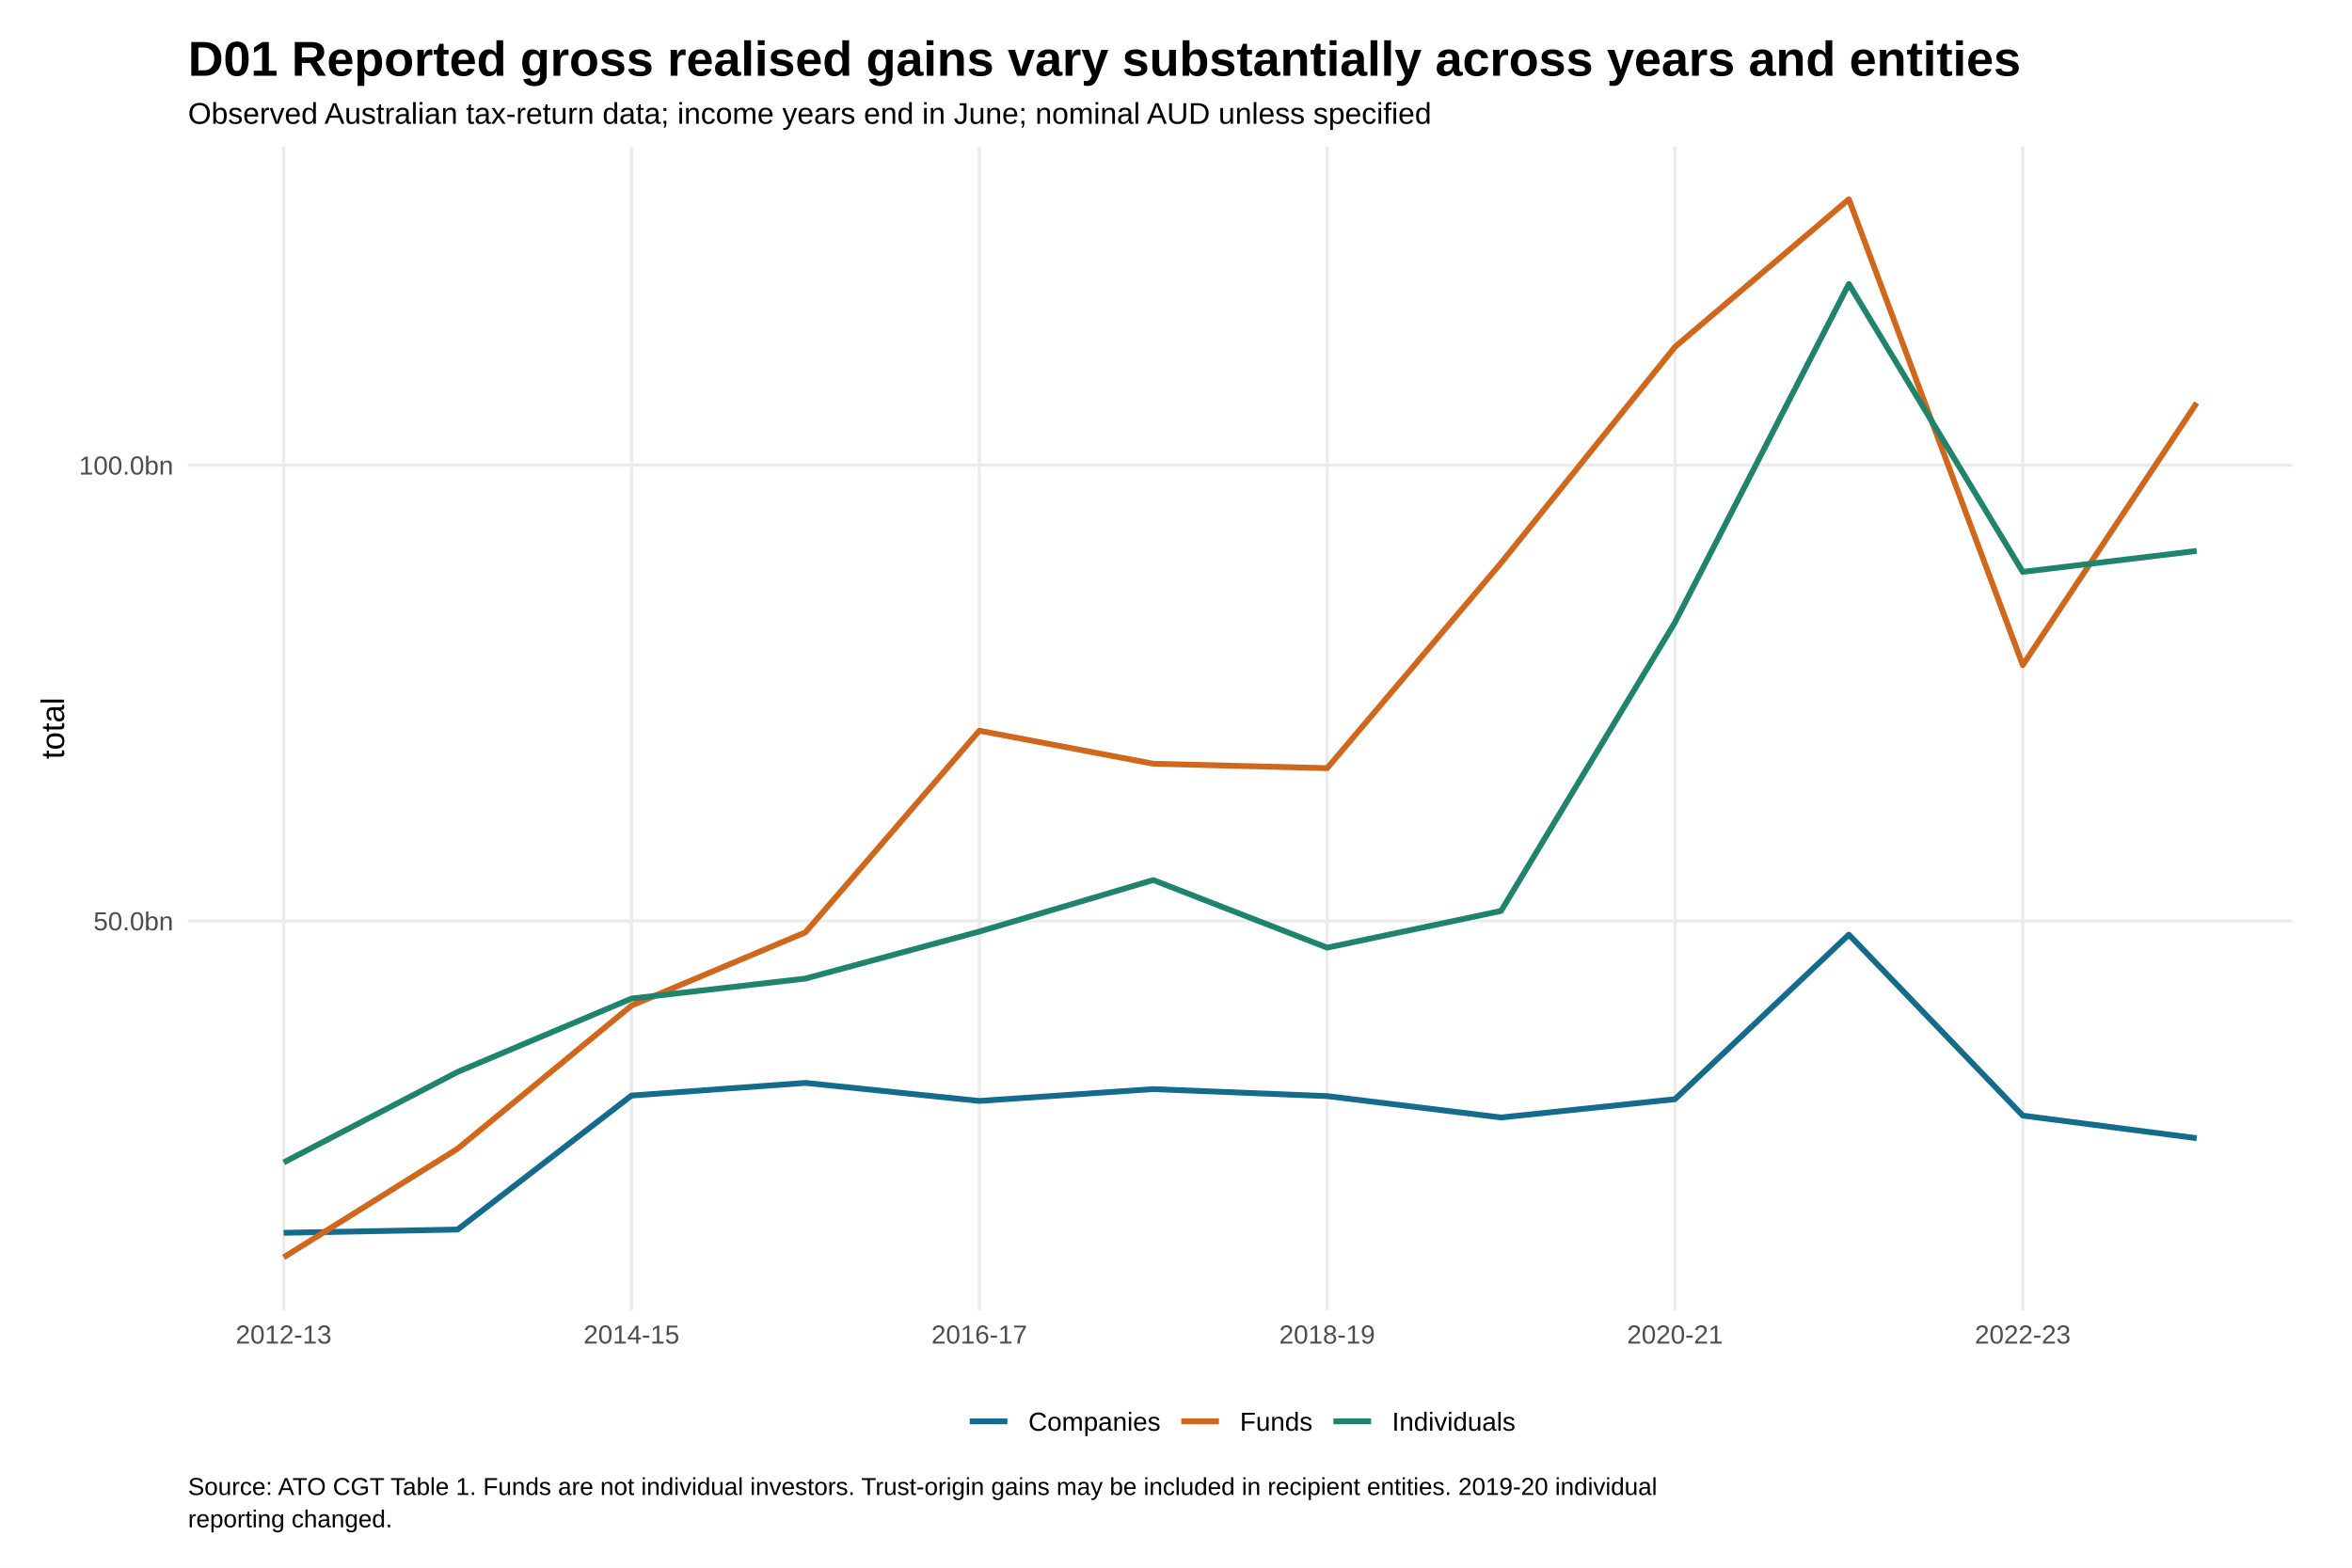
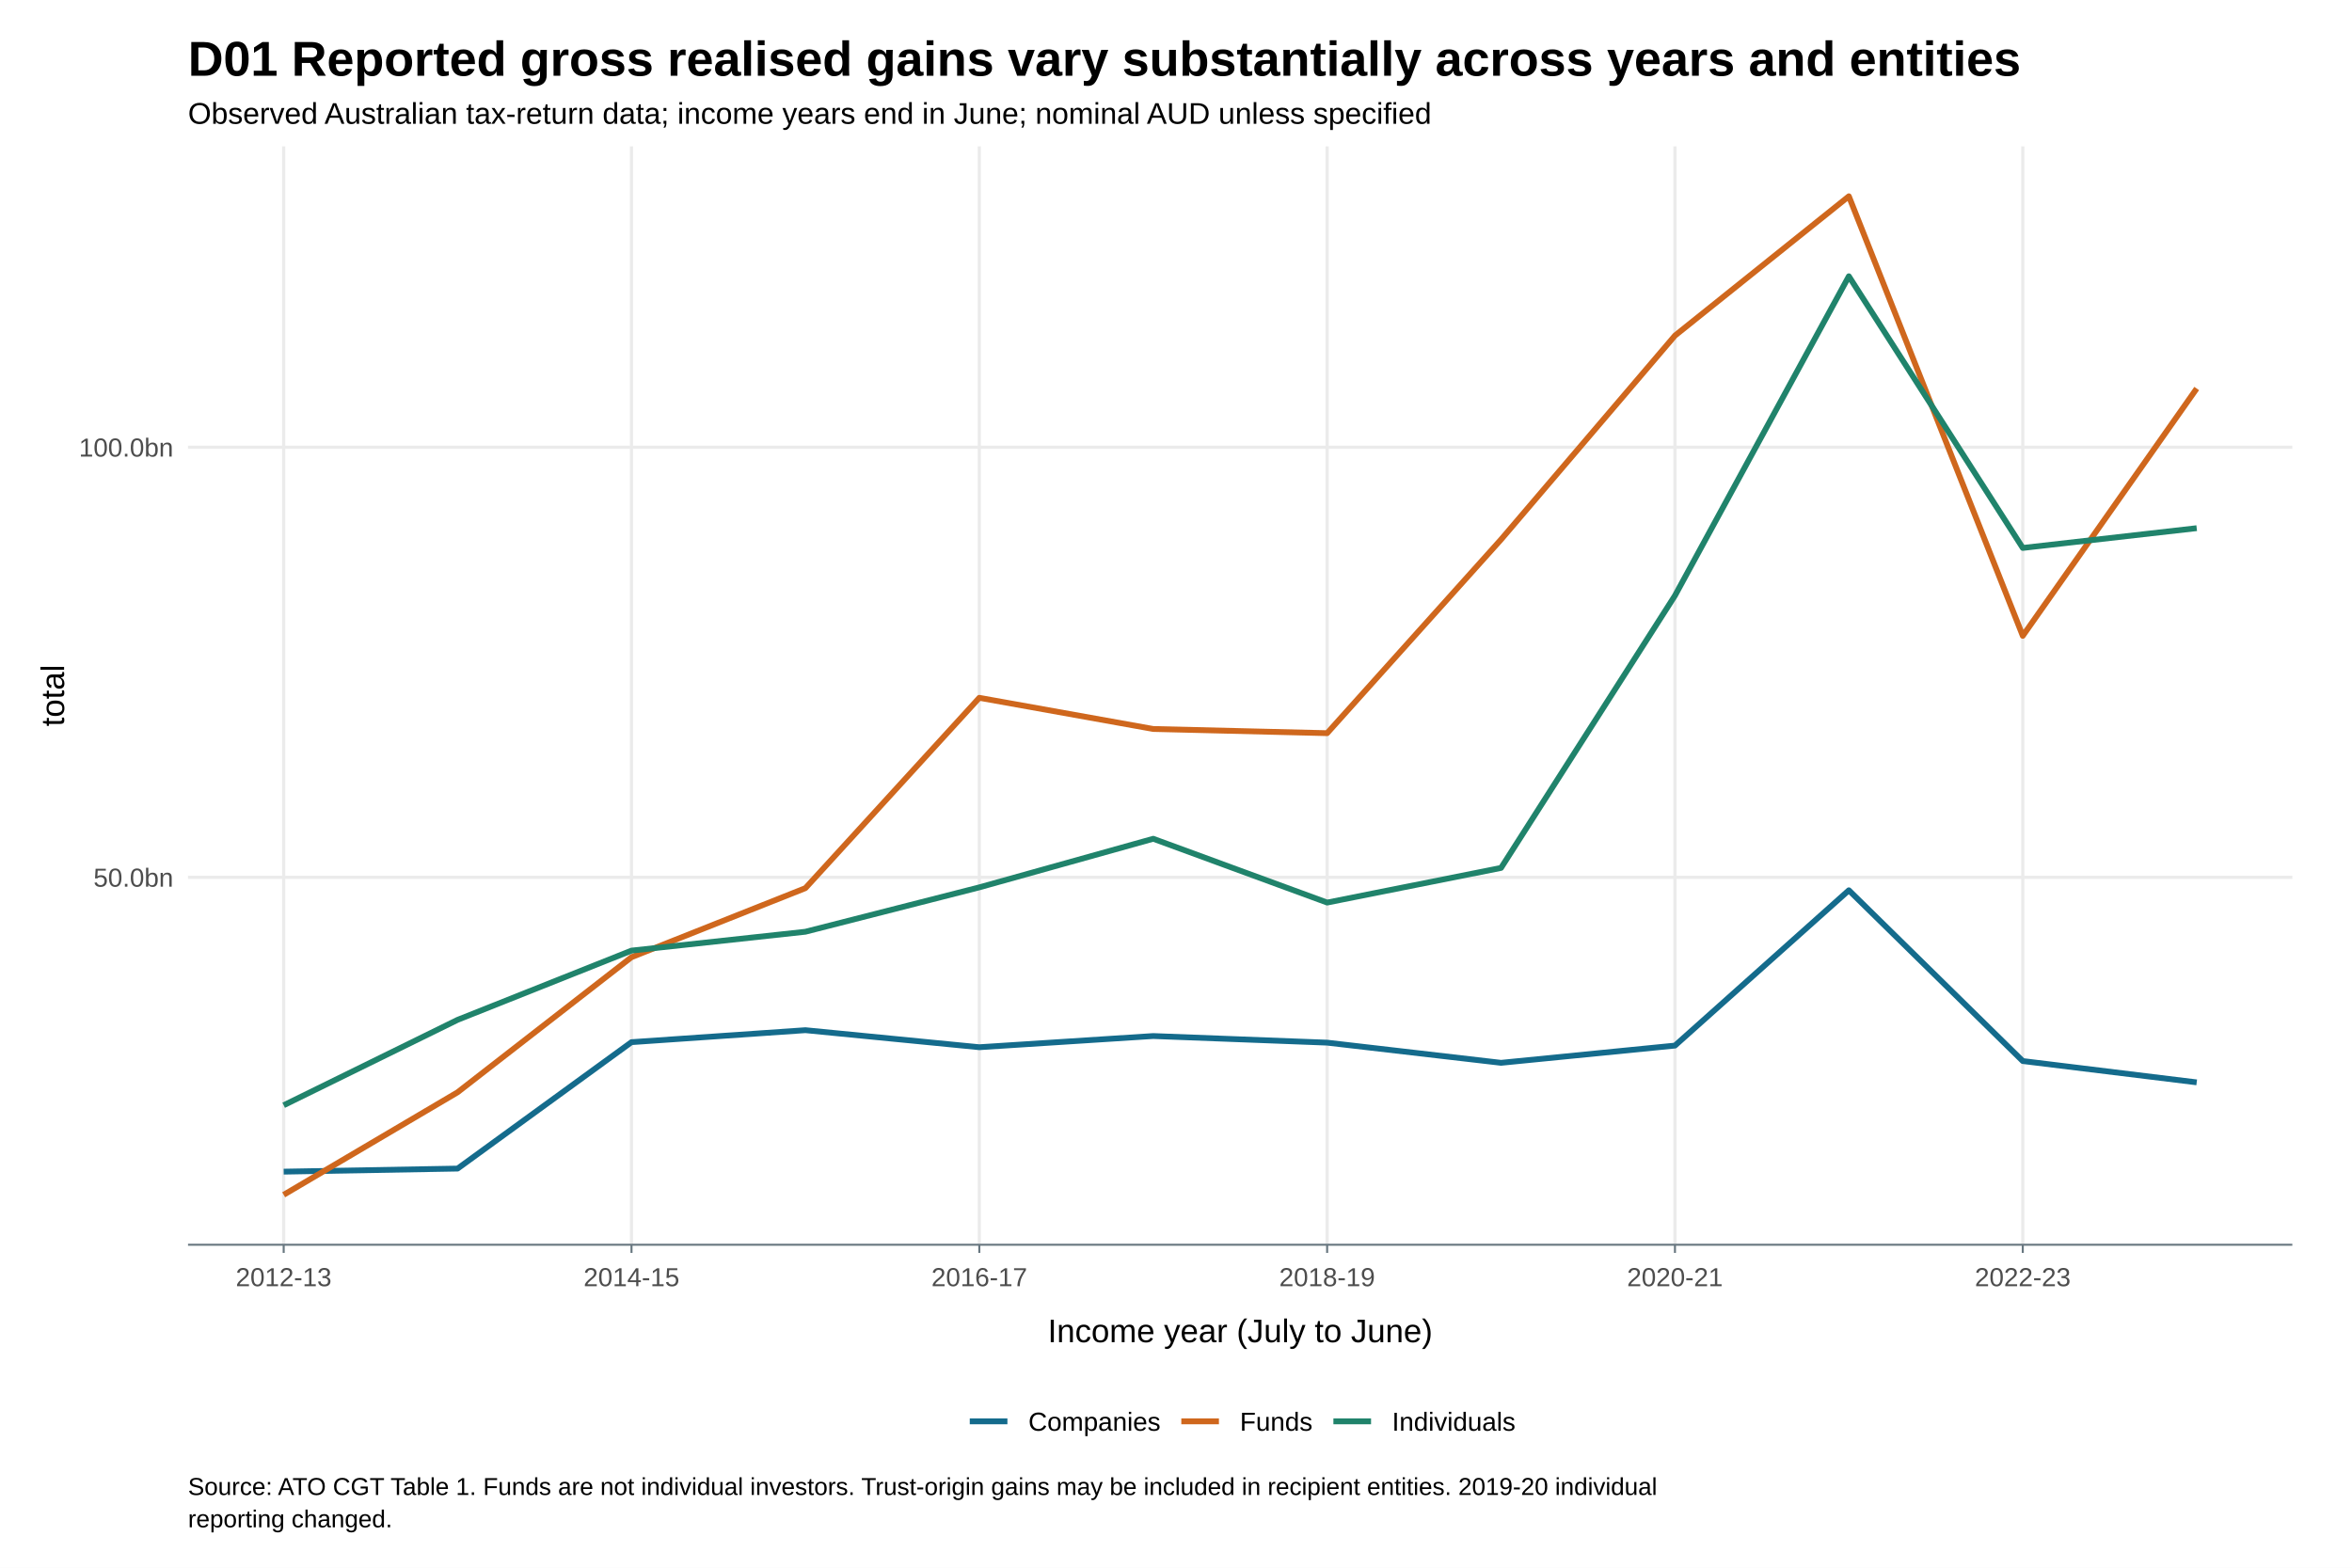
<svg xmlns="http://www.w3.org/2000/svg" width="864.00pt" height="576.00pt" viewBox="0 0 864.00 576.00">
  <g class="svglite">
    <defs>
      <style type="text/css">
    .svglite line, .svglite polyline, .svglite polygon, .svglite path, .svglite rect, .svglite circle {
      fill: none;
      stroke: #000000;
      stroke-linecap: round;
      stroke-linejoin: round;
      stroke-miterlimit: 10.00;
    }
    .svglite text {
      white-space: pre;
    }
    .svglite g.glyphgroup path {
      fill: inherit;
      stroke: none;
    }
  </style>
    </defs>
    <rect width="100%" height="100%" style="stroke: none; fill: #FFFFFF;" />
    <defs>
      <clipPath id="cpMC4wMHw4NjQuMDB8MC4wMHw1NzYuMDA=">
        <rect x="0.00" y="0.00" width="864.00" height="576.00" />
      </clipPath>
    </defs>
    <g clip-path="url(#cpMC4wMHw4NjQuMDB8MC4wMHw1NzYuMDA=)">
      <rect x="0.00" y="0.00" width="864.00" height="576.00" style="stroke-width: 1.16; stroke: none; fill: #FFFFFF;" />
    </g>
    <defs>
-       <clipPath id="cpNjkuMDd8ODQyLjA4fDUzLjc4fDQ4MS40MQ==">
-         <rect x="69.07" y="53.78" width="773.01" height="427.63" />
+       <clipPath id="cpNjkuMDd8ODQyLjA4fDUzLjc4fDQ1Ny4zNA==">
+         <rect x="69.07" y="53.78" width="773.01" height="403.56" />
      </clipPath>
    </defs>
-     <g clip-path="url(#cpNjkuMDd8ODQyLjA4fDUzLjc4fDQ4MS40MQ==)">
-       <polyline points="69.07,338.37 842.08,338.37 " style="stroke-width: 1.16; stroke: #EBEBEB; stroke-linecap: butt;" />
-       <polyline points="69.07,170.92 842.08,170.92 " style="stroke-width: 1.16; stroke: #EBEBEB; stroke-linecap: butt;" />
-       <polyline points="104.21,481.41 104.21,53.78 " style="stroke-width: 1.16; stroke: #EBEBEB; stroke-linecap: butt;" />
-       <polyline points="231.98,481.41 231.98,53.78 " style="stroke-width: 1.16; stroke: #EBEBEB; stroke-linecap: butt;" />
-       <polyline points="359.75,481.41 359.75,53.78 " style="stroke-width: 1.16; stroke: #EBEBEB; stroke-linecap: butt;" />
-       <polyline points="487.52,481.41 487.52,53.78 " style="stroke-width: 1.16; stroke: #EBEBEB; stroke-linecap: butt;" />
-       <polyline points="615.29,481.41 615.29,53.78 " style="stroke-width: 1.16; stroke: #EBEBEB; stroke-linecap: butt;" />
-       <polyline points="743.06,481.41 743.06,53.78 " style="stroke-width: 1.16; stroke: #EBEBEB; stroke-linecap: butt;" />
-       <polyline points="104.21,452.96 168.09,451.76 231.98,402.53 295.86,397.88 359.75,404.51 423.63,400.16 487.52,402.73 551.40,410.58 615.29,403.87 679.17,343.41 743.06,409.89 806.95,418.20 " style="stroke-width: 2.13; stroke: #146B8C; stroke-linecap: butt;" />
-       <polyline points="104.21,461.97 168.09,422.06 231.98,369.46 295.86,342.57 359.75,268.48 423.63,280.61 487.52,282.24 551.40,206.85 615.29,127.46 679.17,73.21 743.06,244.35 806.95,148.05 " style="stroke-width: 2.13; stroke: #CF671D; stroke-linecap: butt;" />
-       <polyline points="104.21,427.10 168.09,393.85 231.98,366.89 295.86,359.55 359.75,342.27 423.63,323.35 487.52,348.19 551.40,334.70 615.29,228.68 679.17,104.35 743.06,210.12 806.95,202.42 " style="stroke-width: 2.13; stroke: #20836B; stroke-linecap: butt;" />
+     <g clip-path="url(#cpNjkuMDd8ODQyLjA4fDUzLjc4fDQ1Ny4zNA==)">
+       <polyline points="69.07,322.35 842.08,322.35 " style="stroke-width: 1.16; stroke: #EBEBEB; stroke-linecap: butt;" />
+       <polyline points="69.07,164.33 842.08,164.33 " style="stroke-width: 1.16; stroke: #EBEBEB; stroke-linecap: butt;" />
+       <polyline points="104.21,457.34 104.21,53.78 " style="stroke-width: 1.16; stroke: #EBEBEB; stroke-linecap: butt;" />
+       <polyline points="231.98,457.34 231.98,53.78 " style="stroke-width: 1.16; stroke: #EBEBEB; stroke-linecap: butt;" />
+       <polyline points="359.75,457.34 359.75,53.78 " style="stroke-width: 1.16; stroke: #EBEBEB; stroke-linecap: butt;" />
+       <polyline points="487.52,457.34 487.52,53.78 " style="stroke-width: 1.16; stroke: #EBEBEB; stroke-linecap: butt;" />
+       <polyline points="615.29,457.34 615.29,53.78 " style="stroke-width: 1.16; stroke: #EBEBEB; stroke-linecap: butt;" />
+       <polyline points="743.06,457.34 743.06,53.78 " style="stroke-width: 1.16; stroke: #EBEBEB; stroke-linecap: butt;" />
+       <polyline points="104.21,430.49 168.09,429.36 231.98,382.91 295.86,378.51 359.75,384.77 423.63,380.66 487.52,383.09 551.40,390.50 615.29,384.17 679.17,327.11 743.06,389.85 806.95,397.68 " style="stroke-width: 2.13; stroke: #146B8C; stroke-linecap: butt;" />
+       <polyline points="104.21,438.99 168.09,401.33 231.98,351.69 295.86,326.32 359.75,256.39 423.63,267.84 487.52,269.38 551.40,198.23 615.29,123.31 679.17,72.12 743.06,233.62 806.95,142.75 " style="stroke-width: 2.13; stroke: #CF671D; stroke-linecap: butt;" />
+       <polyline points="104.21,406.09 168.09,374.71 231.98,349.27 295.86,342.34 359.75,326.03 423.63,308.18 487.52,331.62 551.40,318.89 615.29,218.84 679.17,101.51 743.06,201.32 806.95,194.06 " style="stroke-width: 2.13; stroke: #20836B; stroke-linecap: butt;" />
    </g>
    <g clip-path="url(#cpMC4wMHw4NjQuMDB8MC4wMHw1NzYuMDA=)">
-       <text x="63.69" y="341.81" text-anchor="end" style="font-size: 9.60px;fill: #4D4D4D; font-family: &quot;Arial&quot;;" textLength="29.31px" lengthAdjust="spacingAndGlyphs">50.0bn</text>
-       <text x="63.69" y="174.36" text-anchor="end" style="font-size: 9.60px;fill: #4D4D4D; font-family: &quot;Arial&quot;;" textLength="34.64px" lengthAdjust="spacingAndGlyphs">100.0bn</text>
-       <text x="104.21" y="493.65" text-anchor="middle" style="font-size: 9.60px;fill: #4D4D4D; font-family: &quot;Arial&quot;;" textLength="35.16px" lengthAdjust="spacingAndGlyphs">2012-13</text>
-       <text x="231.98" y="493.65" text-anchor="middle" style="font-size: 9.60px;fill: #4D4D4D; font-family: &quot;Arial&quot;;" textLength="35.16px" lengthAdjust="spacingAndGlyphs">2014-15</text>
-       <text x="359.75" y="493.65" text-anchor="middle" style="font-size: 9.60px;fill: #4D4D4D; font-family: &quot;Arial&quot;;" textLength="35.16px" lengthAdjust="spacingAndGlyphs">2016-17</text>
-       <text x="487.52" y="493.65" text-anchor="middle" style="font-size: 9.60px;fill: #4D4D4D; font-family: &quot;Arial&quot;;" textLength="35.16px" lengthAdjust="spacingAndGlyphs">2018-19</text>
-       <text x="615.29" y="493.65" text-anchor="middle" style="font-size: 9.60px;fill: #4D4D4D; font-family: &quot;Arial&quot;;" textLength="35.16px" lengthAdjust="spacingAndGlyphs">2020-21</text>
-       <text x="743.06" y="493.65" text-anchor="middle" style="font-size: 9.60px;fill: #4D4D4D; font-family: &quot;Arial&quot;;" textLength="35.16px" lengthAdjust="spacingAndGlyphs">2022-23</text>
-       <text transform="translate(23.54,267.59) rotate(-90)" text-anchor="middle" style="font-size: 12.00px; font-family: &quot;Arial&quot;;" textLength="22.67px" lengthAdjust="spacingAndGlyphs">total</text>
+       <text x="63.69" y="325.79" text-anchor="end" style="font-size: 9.60px;fill: #4D4D4D; font-family: &quot;Arial&quot;;" textLength="29.31px" lengthAdjust="spacingAndGlyphs">50.0bn</text>
+       <text x="63.69" y="167.76" text-anchor="end" style="font-size: 9.60px;fill: #4D4D4D; font-family: &quot;Arial&quot;;" textLength="34.64px" lengthAdjust="spacingAndGlyphs">100.0bn</text>
+       <polyline points="69.07,457.34 842.08,457.34 " style="stroke-width: 0.75; stroke: #687780; stroke-linecap: butt;" />
+       <polyline points="104.21,460.33 104.21,457.34 " style="stroke-width: 0.75; stroke: #687780; stroke-linecap: butt;" />
+       <polyline points="231.98,460.33 231.98,457.34 " style="stroke-width: 0.75; stroke: #687780; stroke-linecap: butt;" />
+       <polyline points="359.75,460.33 359.75,457.34 " style="stroke-width: 0.75; stroke: #687780; stroke-linecap: butt;" />
+       <polyline points="487.52,460.33 487.52,457.34 " style="stroke-width: 0.75; stroke: #687780; stroke-linecap: butt;" />
+       <polyline points="615.29,460.33 615.29,457.34 " style="stroke-width: 0.75; stroke: #687780; stroke-linecap: butt;" />
+       <polyline points="743.06,460.33 743.06,457.34 " style="stroke-width: 0.75; stroke: #687780; stroke-linecap: butt;" />
+       <text x="104.21" y="472.57" text-anchor="middle" style="font-size: 9.60px;fill: #4D4D4D; font-family: &quot;Arial&quot;;" textLength="35.16px" lengthAdjust="spacingAndGlyphs">2012-13</text>
+       <text x="231.98" y="472.57" text-anchor="middle" style="font-size: 9.60px;fill: #4D4D4D; font-family: &quot;Arial&quot;;" textLength="35.16px" lengthAdjust="spacingAndGlyphs">2014-15</text>
+       <text x="359.75" y="472.57" text-anchor="middle" style="font-size: 9.60px;fill: #4D4D4D; font-family: &quot;Arial&quot;;" textLength="35.16px" lengthAdjust="spacingAndGlyphs">2016-17</text>
+       <text x="487.52" y="472.57" text-anchor="middle" style="font-size: 9.60px;fill: #4D4D4D; font-family: &quot;Arial&quot;;" textLength="35.16px" lengthAdjust="spacingAndGlyphs">2018-19</text>
+       <text x="615.29" y="472.57" text-anchor="middle" style="font-size: 9.60px;fill: #4D4D4D; font-family: &quot;Arial&quot;;" textLength="35.16px" lengthAdjust="spacingAndGlyphs">2020-21</text>
+       <text x="743.06" y="472.57" text-anchor="middle" style="font-size: 9.60px;fill: #4D4D4D; font-family: &quot;Arial&quot;;" textLength="35.16px" lengthAdjust="spacingAndGlyphs">2022-23</text>
+       <text x="455.58" y="493.15" text-anchor="middle" style="font-size: 12.00px; font-family: &quot;Arial&quot;;" textLength="141.36px" lengthAdjust="spacingAndGlyphs">Income year (July to June)</text>
+       <text transform="translate(23.54,255.56) rotate(-90)" text-anchor="middle" style="font-size: 12.00px; font-family: &quot;Arial&quot;;" textLength="22.67px" lengthAdjust="spacingAndGlyphs">total</text>
      <line x1="356.24" y1="522.24" x2="370.07" y2="522.24" style="stroke-width: 2.13; stroke: #146B8C; stroke-linecap: butt;" />
      <line x1="433.95" y1="522.24" x2="447.77" y2="522.24" style="stroke-width: 2.13; stroke: #CF671D; stroke-linecap: butt;" />
      <line x1="489.82" y1="522.24" x2="503.65" y2="522.24" style="stroke-width: 2.13; stroke: #20836B; stroke-linecap: butt;" />
      <text x="377.77" y="525.68" style="font-size: 9.60px; font-family: &quot;Arial&quot;;" textLength="48.47px" lengthAdjust="spacingAndGlyphs">Companies</text>
      <text x="455.48" y="525.68" style="font-size: 9.60px; font-family: &quot;Arial&quot;;" textLength="26.64px" lengthAdjust="spacingAndGlyphs">Funds</text>
      <text x="511.35" y="525.68" style="font-size: 9.60px; font-family: &quot;Arial&quot;;" textLength="45.28px" lengthAdjust="spacingAndGlyphs">Individuals</text>
      <text x="69.07" y="45.48" style="font-size: 11.00px; font-family: &quot;Arial&quot;;" textLength="457.03px" lengthAdjust="spacingAndGlyphs">Observed Australian tax-return data; income years end in June; nominal AUD unless specified</text>
      <text x="69.07" y="27.83" style="font-size: 18.00px; font-weight: bold; font-family: &quot;Arial&quot;;" textLength="673.50px" lengthAdjust="spacingAndGlyphs">D01 Reported gross realised gains vary substantially across years and entities</text>
      <text x="69.07" y="549.28" style="font-size: 9.00px; font-family: &quot;Arial&quot;;" textLength="541.88px" lengthAdjust="spacingAndGlyphs">Source: ATO CGT Table 1.  Funds are not individual investors. Trust-origin gains may be included in recipient entities. 2019-20 individual</text>
      <text x="69.07" y="561.16" style="font-size: 9.00px; font-family: &quot;Arial&quot;;" textLength="75.00px" lengthAdjust="spacingAndGlyphs">reporting changed.</text>
    </g>
  </g>
</svg>
